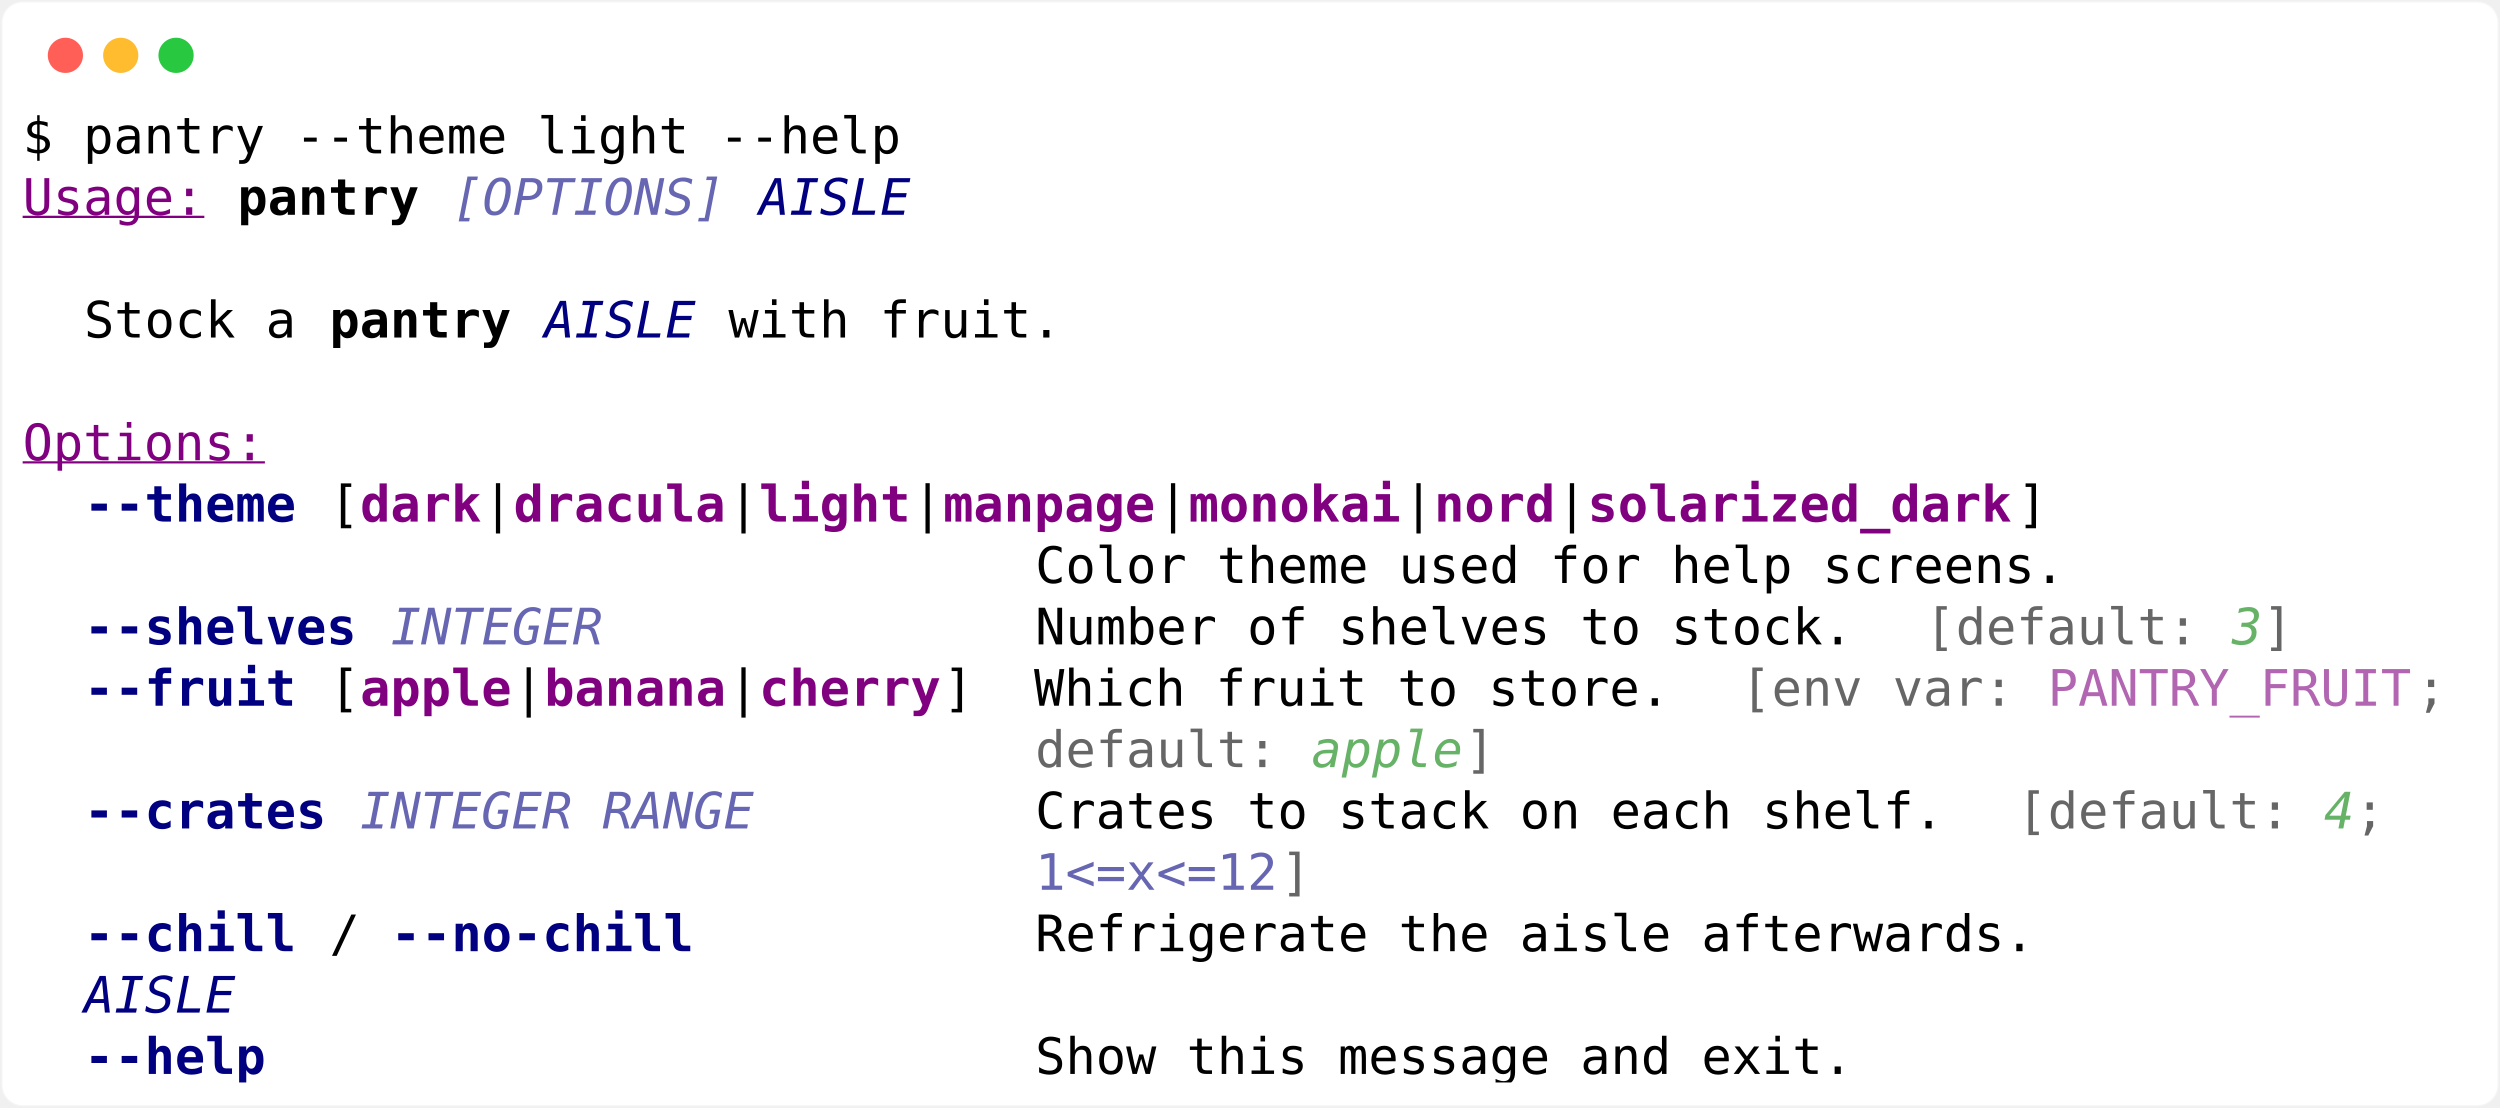
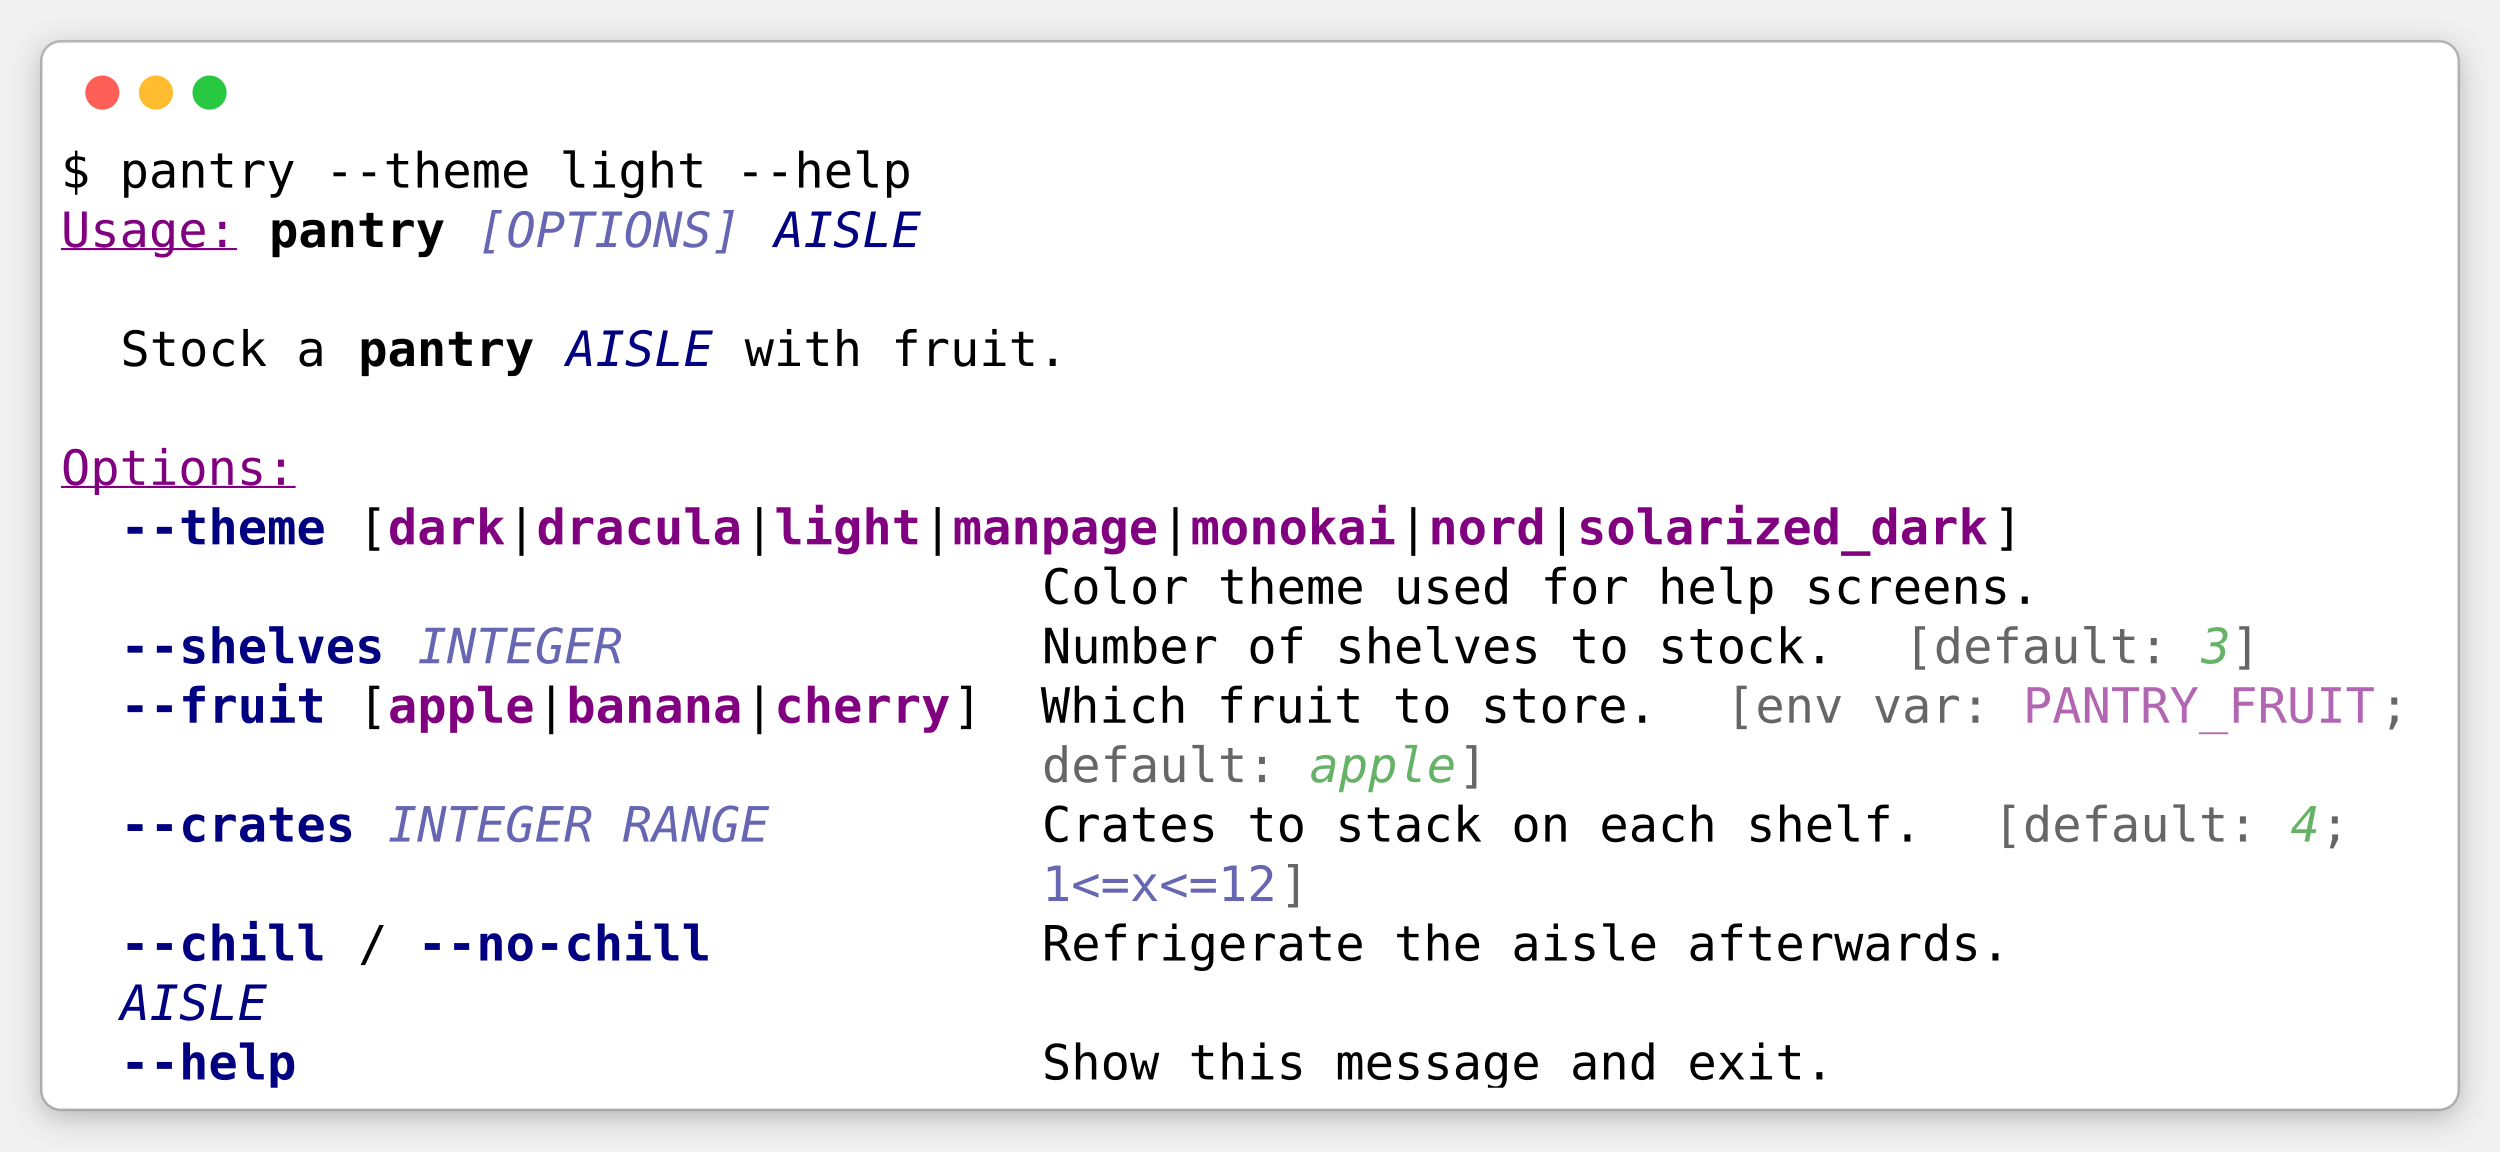
- <svg xmlns="http://www.w3.org/2000/svg" class="rich-terminal" viewBox="0 0 994 440.4">
+ <svg xmlns="http://www.w3.org/2000/svg" class="rich-terminal" viewBox="0 0 1026 472.4">
  <style>

    @font-face {
        font-family: "Fira Code";
        src: local("FiraCode-Regular"),
                url("https://cdnjs.cloudflare.com/ajax/libs/firacode/6.2.0/woff2/FiraCode-Regular.woff2") format("woff2"),
                url("https://cdnjs.cloudflare.com/ajax/libs/firacode/6.2.0/woff/FiraCode-Regular.woff") format("woff");
        font-style: normal;
        font-weight: 400;
    }
    @font-face {
        font-family: "Fira Code";
        src: local("FiraCode-Bold"),
                url("https://cdnjs.cloudflare.com/ajax/libs/firacode/6.2.0/woff2/FiraCode-Bold.woff2") format("woff2"),
                url("https://cdnjs.cloudflare.com/ajax/libs/firacode/6.2.0/woff/FiraCode-Bold.woff") format("woff");
        font-style: bold;
        font-weight: 700;
    }

    .chrome-light-screen-matrix {
        font-family: Fira Code, monospace;
        font-size: 20px;
        line-height: 24.4px;
        font-variant-east-asian: full-width;
    }

    .chrome-light-screen-title {
        font-size: 18px;
        font-weight: bold;
        font-family: arial;
    }

    .chrome-light-screen-r1 { fill: #000000 }
.chrome-light-screen-r2 { fill: #800080;text-decoration: underline; }
.chrome-light-screen-r3 { fill: #000000;font-weight: bold }
.chrome-light-screen-r4 { fill: #6666b2;font-style: italic; }
.chrome-light-screen-r5 { fill: #000080;font-style: italic; }
.chrome-light-screen-r6 { fill: #000080;font-weight: bold }
.chrome-light-screen-r7 { fill: #800080;font-weight: bold }
.chrome-light-screen-r8 { fill: #666666 }
.chrome-light-screen-r9 { fill: #66b266;font-style: italic; }
.chrome-light-screen-r10 { fill: #b266b2 }
.chrome-light-screen-r11 { fill: #6666b2 }
    </style>
  <defs>
    <clipPath id="chrome-light-screen-clip-terminal">
      <rect x="0" y="0" width="975.0" height="389.4" />
    </clipPath>
    <clipPath id="chrome-light-screen-line-0">
      <rect x="0" y="1.5" width="976" height="24.65" />
    </clipPath>
    <clipPath id="chrome-light-screen-line-1">
      <rect x="0" y="25.9" width="976" height="24.65" />
    </clipPath>
    <clipPath id="chrome-light-screen-line-2">
      <rect x="0" y="50.3" width="976" height="24.65" />
    </clipPath>
    <clipPath id="chrome-light-screen-line-3">
      <rect x="0" y="74.7" width="976" height="24.65" />
    </clipPath>
    <clipPath id="chrome-light-screen-line-4">
      <rect x="0" y="99.1" width="976" height="24.65" />
    </clipPath>
    <clipPath id="chrome-light-screen-line-5">
      <rect x="0" y="123.5" width="976" height="24.65" />
    </clipPath>
    <clipPath id="chrome-light-screen-line-6">
      <rect x="0" y="147.9" width="976" height="24.65" />
    </clipPath>
    <clipPath id="chrome-light-screen-line-7">
      <rect x="0" y="172.3" width="976" height="24.65" />
    </clipPath>
    <clipPath id="chrome-light-screen-line-8">
      <rect x="0" y="196.7" width="976" height="24.65" />
    </clipPath>
    <clipPath id="chrome-light-screen-line-9">
      <rect x="0" y="221.1" width="976" height="24.65" />
    </clipPath>
    <clipPath id="chrome-light-screen-line-10">
      <rect x="0" y="245.5" width="976" height="24.65" />
    </clipPath>
    <clipPath id="chrome-light-screen-line-11">
      <rect x="0" y="269.9" width="976" height="24.65" />
    </clipPath>
    <clipPath id="chrome-light-screen-line-12">
      <rect x="0" y="294.3" width="976" height="24.65" />
    </clipPath>
    <clipPath id="chrome-light-screen-line-13">
      <rect x="0" y="318.7" width="976" height="24.65" />
    </clipPath>
    <clipPath id="chrome-light-screen-line-14">
      <rect x="0" y="343.1" width="976" height="24.65" />
    </clipPath>
+     <filter id="chrome-light-screen-shadow" x="-50%" y="-50%" width="200%" height="200%">
+       <feDropShadow dx="0" dy="3" stdDeviation="6" flood-color="rgba(0,0,0,0.25)" />
+     </filter>
  </defs>
-   <rect fill="#ffffff" stroke="rgba(255,255,255,0.35)" stroke-width="1" x="1" y="1" width="992" height="438.4" rx="8" />
-   <g transform="translate(26,22)">
-     <circle cx="0" cy="0" r="7" fill="#ff5f57" />
-     <circle cx="22" cy="0" r="7" fill="#febc2e" />
-     <circle cx="44" cy="0" r="7" fill="#28c840" />
-   </g>
-   <g transform="translate(9, 41)" clip-path="url(#chrome-light-screen-clip-terminal)">
-     <g class="chrome-light-screen-matrix">
-       <text class="chrome-light-screen-r1" x="0" y="20" textLength="353.8" clip-path="url(#chrome-light-screen-line-0)">$ pantry --theme light --help</text>
-       <text class="chrome-light-screen-r1" x="976" y="20" textLength="12.2" clip-path="url(#chrome-light-screen-line-0)">
- </text>
-       <text class="chrome-light-screen-r2" x="0" y="44.4" textLength="73.2" clip-path="url(#chrome-light-screen-line-1)">Usage:</text>
-       <text class="chrome-light-screen-r3" x="85.4" y="44.4" textLength="73.2" clip-path="url(#chrome-light-screen-line-1)">pantry</text>
-       <text class="chrome-light-screen-r4" x="170.8" y="44.4" textLength="109.8" clip-path="url(#chrome-light-screen-line-1)">[OPTIONS]</text>
-       <text class="chrome-light-screen-r5" x="292.8" y="44.4" textLength="61" clip-path="url(#chrome-light-screen-line-1)">AISLE</text>
-       <text class="chrome-light-screen-r1" x="976" y="44.4" textLength="12.2" clip-path="url(#chrome-light-screen-line-1)">
- </text>
-       <text class="chrome-light-screen-r1" x="976" y="68.8" textLength="12.2" clip-path="url(#chrome-light-screen-line-2)">
- </text>
-       <text class="chrome-light-screen-r1" x="24.4" y="93.2" textLength="85.4" clip-path="url(#chrome-light-screen-line-3)">Stock a</text>
-       <text class="chrome-light-screen-r3" x="122" y="93.2" textLength="73.2" clip-path="url(#chrome-light-screen-line-3)">pantry</text>
-       <text class="chrome-light-screen-r5" x="207.4" y="93.2" textLength="61" clip-path="url(#chrome-light-screen-line-3)">AISLE</text>
-       <text class="chrome-light-screen-r1" x="280.6" y="93.2" textLength="134.2" clip-path="url(#chrome-light-screen-line-3)">with fruit.</text>
-       <text class="chrome-light-screen-r1" x="976" y="93.2" textLength="12.2" clip-path="url(#chrome-light-screen-line-3)">
- </text>
-       <text class="chrome-light-screen-r1" x="976" y="117.6" textLength="12.2" clip-path="url(#chrome-light-screen-line-4)">
- </text>
-       <text class="chrome-light-screen-r2" x="0" y="142" textLength="97.6" clip-path="url(#chrome-light-screen-line-5)">Options:</text>
-       <text class="chrome-light-screen-r1" x="976" y="142" textLength="12.2" clip-path="url(#chrome-light-screen-line-5)">
- </text>
-       <text class="chrome-light-screen-r6" x="24.4" y="166.4" textLength="85.4" clip-path="url(#chrome-light-screen-line-6)">--theme</text>
-       <text class="chrome-light-screen-r1" x="122" y="166.4" textLength="12.2" clip-path="url(#chrome-light-screen-line-6)">[</text>
-       <text class="chrome-light-screen-r7" x="134.2" y="166.4" textLength="48.8" clip-path="url(#chrome-light-screen-line-6)">dark</text>
-       <text class="chrome-light-screen-r1" x="183" y="166.4" textLength="12.2" clip-path="url(#chrome-light-screen-line-6)">|</text>
-       <text class="chrome-light-screen-r7" x="195.2" y="166.4" textLength="85.4" clip-path="url(#chrome-light-screen-line-6)">dracula</text>
-       <text class="chrome-light-screen-r1" x="280.6" y="166.4" textLength="12.2" clip-path="url(#chrome-light-screen-line-6)">|</text>
-       <text class="chrome-light-screen-r7" x="292.8" y="166.4" textLength="61" clip-path="url(#chrome-light-screen-line-6)">light</text>
-       <text class="chrome-light-screen-r1" x="353.8" y="166.4" textLength="12.2" clip-path="url(#chrome-light-screen-line-6)">|</text>
-       <text class="chrome-light-screen-r7" x="366" y="166.4" textLength="85.4" clip-path="url(#chrome-light-screen-line-6)">manpage</text>
-       <text class="chrome-light-screen-r1" x="451.4" y="166.4" textLength="12.2" clip-path="url(#chrome-light-screen-line-6)">|</text>
-       <text class="chrome-light-screen-r7" x="463.6" y="166.4" textLength="85.4" clip-path="url(#chrome-light-screen-line-6)">monokai</text>
-       <text class="chrome-light-screen-r1" x="549" y="166.4" textLength="12.2" clip-path="url(#chrome-light-screen-line-6)">|</text>
-       <text class="chrome-light-screen-r7" x="561.2" y="166.4" textLength="48.8" clip-path="url(#chrome-light-screen-line-6)">nord</text>
-       <text class="chrome-light-screen-r1" x="610" y="166.4" textLength="12.2" clip-path="url(#chrome-light-screen-line-6)">|</text>
-       <text class="chrome-light-screen-r7" x="622.2" y="166.4" textLength="170.8" clip-path="url(#chrome-light-screen-line-6)">solarized_dark</text>
-       <text class="chrome-light-screen-r1" x="793" y="166.4" textLength="12.2" clip-path="url(#chrome-light-screen-line-6)">]</text>
-       <text class="chrome-light-screen-r1" x="976" y="166.4" textLength="12.2" clip-path="url(#chrome-light-screen-line-6)">
- </text>
-       <text class="chrome-light-screen-r1" x="402.6" y="190.8" textLength="414.8" clip-path="url(#chrome-light-screen-line-7)">Color theme used for help screens.</text>
-       <text class="chrome-light-screen-r1" x="976" y="190.8" textLength="12.2" clip-path="url(#chrome-light-screen-line-7)">
- </text>
-       <text class="chrome-light-screen-r6" x="24.4" y="215.2" textLength="109.8" clip-path="url(#chrome-light-screen-line-8)">--shelves</text>
-       <text class="chrome-light-screen-r4" x="146.4" y="215.2" textLength="85.4" clip-path="url(#chrome-light-screen-line-8)">INTEGER</text>
-       <text class="chrome-light-screen-r1" x="402.6" y="215.2" textLength="329.4" clip-path="url(#chrome-light-screen-line-8)">Number of shelves to stock.</text>
-       <text class="chrome-light-screen-r8" x="756.4" y="215.2" textLength="12.2" clip-path="url(#chrome-light-screen-line-8)">[</text>
-       <text class="chrome-light-screen-r8" x="768.6" y="215.2" textLength="97.6" clip-path="url(#chrome-light-screen-line-8)">default:</text>
-       <text class="chrome-light-screen-r9" x="878.4" y="215.2" textLength="12.2" clip-path="url(#chrome-light-screen-line-8)">3</text>
-       <text class="chrome-light-screen-r8" x="890.6" y="215.2" textLength="12.2" clip-path="url(#chrome-light-screen-line-8)">]</text>
-       <text class="chrome-light-screen-r1" x="976" y="215.2" textLength="12.2" clip-path="url(#chrome-light-screen-line-8)">
- </text>
-       <text class="chrome-light-screen-r6" x="24.4" y="239.6" textLength="85.4" clip-path="url(#chrome-light-screen-line-9)">--fruit</text>
-       <text class="chrome-light-screen-r1" x="122" y="239.6" textLength="12.2" clip-path="url(#chrome-light-screen-line-9)">[</text>
-       <text class="chrome-light-screen-r7" x="134.2" y="239.6" textLength="61" clip-path="url(#chrome-light-screen-line-9)">apple</text>
-       <text class="chrome-light-screen-r1" x="195.2" y="239.6" textLength="12.2" clip-path="url(#chrome-light-screen-line-9)">|</text>
-       <text class="chrome-light-screen-r7" x="207.4" y="239.6" textLength="73.2" clip-path="url(#chrome-light-screen-line-9)">banana</text>
-       <text class="chrome-light-screen-r1" x="280.6" y="239.6" textLength="12.2" clip-path="url(#chrome-light-screen-line-9)">|</text>
-       <text class="chrome-light-screen-r7" x="292.8" y="239.6" textLength="73.2" clip-path="url(#chrome-light-screen-line-9)">cherry</text>
-       <text class="chrome-light-screen-r1" x="366" y="239.6" textLength="292.8" clip-path="url(#chrome-light-screen-line-9)">]  Which fruit to store.</text>
-       <text class="chrome-light-screen-r8" x="683.2" y="239.6" textLength="12.2" clip-path="url(#chrome-light-screen-line-9)">[</text>
-       <text class="chrome-light-screen-r8" x="695.4" y="239.6" textLength="97.6" clip-path="url(#chrome-light-screen-line-9)">env var:</text>
-       <text class="chrome-light-screen-r10" x="805.2" y="239.6" textLength="146.4" clip-path="url(#chrome-light-screen-line-9)">PANTRY_FRUIT</text>
-       <text class="chrome-light-screen-r8" x="951.6" y="239.6" textLength="12.2" clip-path="url(#chrome-light-screen-line-9)">;</text>
-       <text class="chrome-light-screen-r1" x="976" y="239.6" textLength="12.2" clip-path="url(#chrome-light-screen-line-9)">
- </text>
-       <text class="chrome-light-screen-r8" x="402.6" y="264" textLength="97.6" clip-path="url(#chrome-light-screen-line-10)">default:</text>
-       <text class="chrome-light-screen-r9" x="512.4" y="264" textLength="61" clip-path="url(#chrome-light-screen-line-10)">apple</text>
-       <text class="chrome-light-screen-r8" x="573.4" y="264" textLength="12.2" clip-path="url(#chrome-light-screen-line-10)">]</text>
-       <text class="chrome-light-screen-r1" x="976" y="264" textLength="12.2" clip-path="url(#chrome-light-screen-line-10)">
- </text>
-       <text class="chrome-light-screen-r6" x="24.4" y="288.4" textLength="97.6" clip-path="url(#chrome-light-screen-line-11)">--crates</text>
-       <text class="chrome-light-screen-r4" x="134.2" y="288.4" textLength="158.6" clip-path="url(#chrome-light-screen-line-11)">INTEGER RANGE</text>
-       <text class="chrome-light-screen-r1" x="402.6" y="288.4" textLength="366" clip-path="url(#chrome-light-screen-line-11)">Crates to stack on each shelf.</text>
-       <text class="chrome-light-screen-r8" x="793" y="288.4" textLength="12.2" clip-path="url(#chrome-light-screen-line-11)">[</text>
-       <text class="chrome-light-screen-r8" x="805.2" y="288.4" textLength="97.6" clip-path="url(#chrome-light-screen-line-11)">default:</text>
-       <text class="chrome-light-screen-r9" x="915" y="288.4" textLength="12.2" clip-path="url(#chrome-light-screen-line-11)">4</text>
-       <text class="chrome-light-screen-r8" x="927.2" y="288.4" textLength="12.2" clip-path="url(#chrome-light-screen-line-11)">;</text>
-       <text class="chrome-light-screen-r1" x="976" y="288.4" textLength="12.2" clip-path="url(#chrome-light-screen-line-11)">
- </text>
-       <text class="chrome-light-screen-r11" x="402.6" y="312.8" textLength="97.6" clip-path="url(#chrome-light-screen-line-12)">1&lt;=x&lt;=12</text>
-       <text class="chrome-light-screen-r8" x="500.2" y="312.8" textLength="12.2" clip-path="url(#chrome-light-screen-line-12)">]</text>
-       <text class="chrome-light-screen-r1" x="976" y="312.8" textLength="12.2" clip-path="url(#chrome-light-screen-line-12)">
- </text>
-       <text class="chrome-light-screen-r6" x="24.4" y="337.2" textLength="85.4" clip-path="url(#chrome-light-screen-line-13)">--chill</text>
-       <text class="chrome-light-screen-r1" x="122" y="337.2" textLength="12.2" clip-path="url(#chrome-light-screen-line-13)">/</text>
-       <text class="chrome-light-screen-r6" x="146.4" y="337.2" textLength="122" clip-path="url(#chrome-light-screen-line-13)">--no-chill</text>
-       <text class="chrome-light-screen-r1" x="402.6" y="337.2" textLength="402.6" clip-path="url(#chrome-light-screen-line-13)">Refrigerate the aisle afterwards.</text>
-       <text class="chrome-light-screen-r1" x="976" y="337.2" textLength="12.2" clip-path="url(#chrome-light-screen-line-13)">
- </text>
-       <text class="chrome-light-screen-r5" x="24.4" y="361.6" textLength="61" clip-path="url(#chrome-light-screen-line-14)">AISLE</text>
-       <text class="chrome-light-screen-r1" x="976" y="361.6" textLength="12.2" clip-path="url(#chrome-light-screen-line-14)">
- </text>
-       <text class="chrome-light-screen-r6" x="24.4" y="386" textLength="73.2" clip-path="url(#chrome-light-screen-line-15)">--help</text>
-       <text class="chrome-light-screen-r1" x="402.6" y="386" textLength="329.4" clip-path="url(#chrome-light-screen-line-15)">Show this message and exit.</text>
-       <text class="chrome-light-screen-r1" x="976" y="386" textLength="12.2" clip-path="url(#chrome-light-screen-line-15)">
- </text>
+   <g transform="translate(16, 16)">
+     <rect fill="#ffffff" stroke="rgba(0,0,0,0.25)" stroke-width="1" x="1" y="1" width="992" height="438.4" rx="8" filter="url(#chrome-light-screen-shadow)" />
+     <g transform="translate(26,22)">
+       <circle cx="0" cy="0" r="7" fill="#ff5f57" />
+       <circle cx="22" cy="0" r="7" fill="#febc2e" />
+       <circle cx="44" cy="0" r="7" fill="#28c840" />
+     </g>
+     <g transform="translate(9, 41)" clip-path="url(#chrome-light-screen-clip-terminal)">
+       <g class="chrome-light-screen-matrix">
+         <text class="chrome-light-screen-r1" x="0" y="20" textLength="353.8" clip-path="url(#chrome-light-screen-line-0)">$ pantry --theme light --help</text>
+         <text class="chrome-light-screen-r1" x="976" y="20" textLength="12.2" clip-path="url(#chrome-light-screen-line-0)">
+ </text>
+         <text class="chrome-light-screen-r2" x="0" y="44.4" textLength="73.2" clip-path="url(#chrome-light-screen-line-1)">Usage:</text>
+         <text class="chrome-light-screen-r3" x="85.4" y="44.4" textLength="73.2" clip-path="url(#chrome-light-screen-line-1)">pantry</text>
+         <text class="chrome-light-screen-r4" x="170.8" y="44.4" textLength="109.8" clip-path="url(#chrome-light-screen-line-1)">[OPTIONS]</text>
+         <text class="chrome-light-screen-r5" x="292.8" y="44.4" textLength="61" clip-path="url(#chrome-light-screen-line-1)">AISLE</text>
+         <text class="chrome-light-screen-r1" x="976" y="44.4" textLength="12.2" clip-path="url(#chrome-light-screen-line-1)">
+ </text>
+         <text class="chrome-light-screen-r1" x="976" y="68.8" textLength="12.2" clip-path="url(#chrome-light-screen-line-2)">
+ </text>
+         <text class="chrome-light-screen-r1" x="24.4" y="93.2" textLength="85.4" clip-path="url(#chrome-light-screen-line-3)">Stock a</text>
+         <text class="chrome-light-screen-r3" x="122" y="93.2" textLength="73.2" clip-path="url(#chrome-light-screen-line-3)">pantry</text>
+         <text class="chrome-light-screen-r5" x="207.4" y="93.2" textLength="61" clip-path="url(#chrome-light-screen-line-3)">AISLE</text>
+         <text class="chrome-light-screen-r1" x="280.6" y="93.2" textLength="134.2" clip-path="url(#chrome-light-screen-line-3)">with fruit.</text>
+         <text class="chrome-light-screen-r1" x="976" y="93.2" textLength="12.2" clip-path="url(#chrome-light-screen-line-3)">
+ </text>
+         <text class="chrome-light-screen-r1" x="976" y="117.6" textLength="12.2" clip-path="url(#chrome-light-screen-line-4)">
+ </text>
+         <text class="chrome-light-screen-r2" x="0" y="142" textLength="97.6" clip-path="url(#chrome-light-screen-line-5)">Options:</text>
+         <text class="chrome-light-screen-r1" x="976" y="142" textLength="12.2" clip-path="url(#chrome-light-screen-line-5)">
+ </text>
+         <text class="chrome-light-screen-r6" x="24.4" y="166.4" textLength="85.4" clip-path="url(#chrome-light-screen-line-6)">--theme</text>
+         <text class="chrome-light-screen-r1" x="122" y="166.4" textLength="12.2" clip-path="url(#chrome-light-screen-line-6)">[</text>
+         <text class="chrome-light-screen-r7" x="134.2" y="166.4" textLength="48.8" clip-path="url(#chrome-light-screen-line-6)">dark</text>
+         <text class="chrome-light-screen-r1" x="183" y="166.4" textLength="12.2" clip-path="url(#chrome-light-screen-line-6)">|</text>
+         <text class="chrome-light-screen-r7" x="195.2" y="166.4" textLength="85.4" clip-path="url(#chrome-light-screen-line-6)">dracula</text>
+         <text class="chrome-light-screen-r1" x="280.6" y="166.4" textLength="12.2" clip-path="url(#chrome-light-screen-line-6)">|</text>
+         <text class="chrome-light-screen-r7" x="292.8" y="166.4" textLength="61" clip-path="url(#chrome-light-screen-line-6)">light</text>
+         <text class="chrome-light-screen-r1" x="353.8" y="166.4" textLength="12.2" clip-path="url(#chrome-light-screen-line-6)">|</text>
+         <text class="chrome-light-screen-r7" x="366" y="166.4" textLength="85.4" clip-path="url(#chrome-light-screen-line-6)">manpage</text>
+         <text class="chrome-light-screen-r1" x="451.4" y="166.4" textLength="12.2" clip-path="url(#chrome-light-screen-line-6)">|</text>
+         <text class="chrome-light-screen-r7" x="463.6" y="166.4" textLength="85.4" clip-path="url(#chrome-light-screen-line-6)">monokai</text>
+         <text class="chrome-light-screen-r1" x="549" y="166.4" textLength="12.2" clip-path="url(#chrome-light-screen-line-6)">|</text>
+         <text class="chrome-light-screen-r7" x="561.2" y="166.4" textLength="48.8" clip-path="url(#chrome-light-screen-line-6)">nord</text>
+         <text class="chrome-light-screen-r1" x="610" y="166.4" textLength="12.2" clip-path="url(#chrome-light-screen-line-6)">|</text>
+         <text class="chrome-light-screen-r7" x="622.2" y="166.4" textLength="170.8" clip-path="url(#chrome-light-screen-line-6)">solarized_dark</text>
+         <text class="chrome-light-screen-r1" x="793" y="166.4" textLength="12.2" clip-path="url(#chrome-light-screen-line-6)">]</text>
+         <text class="chrome-light-screen-r1" x="976" y="166.4" textLength="12.2" clip-path="url(#chrome-light-screen-line-6)">
+ </text>
+         <text class="chrome-light-screen-r1" x="402.6" y="190.8" textLength="414.8" clip-path="url(#chrome-light-screen-line-7)">Color theme used for help screens.</text>
+         <text class="chrome-light-screen-r1" x="976" y="190.8" textLength="12.2" clip-path="url(#chrome-light-screen-line-7)">
+ </text>
+         <text class="chrome-light-screen-r6" x="24.4" y="215.2" textLength="109.8" clip-path="url(#chrome-light-screen-line-8)">--shelves</text>
+         <text class="chrome-light-screen-r4" x="146.4" y="215.2" textLength="85.4" clip-path="url(#chrome-light-screen-line-8)">INTEGER</text>
+         <text class="chrome-light-screen-r1" x="402.6" y="215.2" textLength="329.4" clip-path="url(#chrome-light-screen-line-8)">Number of shelves to stock.</text>
+         <text class="chrome-light-screen-r8" x="756.4" y="215.2" textLength="12.2" clip-path="url(#chrome-light-screen-line-8)">[</text>
+         <text class="chrome-light-screen-r8" x="768.6" y="215.2" textLength="97.6" clip-path="url(#chrome-light-screen-line-8)">default:</text>
+         <text class="chrome-light-screen-r9" x="878.4" y="215.2" textLength="12.2" clip-path="url(#chrome-light-screen-line-8)">3</text>
+         <text class="chrome-light-screen-r8" x="890.6" y="215.2" textLength="12.2" clip-path="url(#chrome-light-screen-line-8)">]</text>
+         <text class="chrome-light-screen-r1" x="976" y="215.2" textLength="12.2" clip-path="url(#chrome-light-screen-line-8)">
+ </text>
+         <text class="chrome-light-screen-r6" x="24.4" y="239.6" textLength="85.4" clip-path="url(#chrome-light-screen-line-9)">--fruit</text>
+         <text class="chrome-light-screen-r1" x="122" y="239.6" textLength="12.2" clip-path="url(#chrome-light-screen-line-9)">[</text>
+         <text class="chrome-light-screen-r7" x="134.2" y="239.6" textLength="61" clip-path="url(#chrome-light-screen-line-9)">apple</text>
+         <text class="chrome-light-screen-r1" x="195.2" y="239.6" textLength="12.2" clip-path="url(#chrome-light-screen-line-9)">|</text>
+         <text class="chrome-light-screen-r7" x="207.4" y="239.6" textLength="73.2" clip-path="url(#chrome-light-screen-line-9)">banana</text>
+         <text class="chrome-light-screen-r1" x="280.6" y="239.6" textLength="12.2" clip-path="url(#chrome-light-screen-line-9)">|</text>
+         <text class="chrome-light-screen-r7" x="292.8" y="239.6" textLength="73.2" clip-path="url(#chrome-light-screen-line-9)">cherry</text>
+         <text class="chrome-light-screen-r1" x="366" y="239.6" textLength="292.8" clip-path="url(#chrome-light-screen-line-9)">]  Which fruit to store.</text>
+         <text class="chrome-light-screen-r8" x="683.2" y="239.6" textLength="12.2" clip-path="url(#chrome-light-screen-line-9)">[</text>
+         <text class="chrome-light-screen-r8" x="695.4" y="239.6" textLength="97.6" clip-path="url(#chrome-light-screen-line-9)">env var:</text>
+         <text class="chrome-light-screen-r10" x="805.2" y="239.6" textLength="146.4" clip-path="url(#chrome-light-screen-line-9)">PANTRY_FRUIT</text>
+         <text class="chrome-light-screen-r8" x="951.6" y="239.6" textLength="12.2" clip-path="url(#chrome-light-screen-line-9)">;</text>
+         <text class="chrome-light-screen-r1" x="976" y="239.6" textLength="12.2" clip-path="url(#chrome-light-screen-line-9)">
+ </text>
+         <text class="chrome-light-screen-r8" x="402.6" y="264" textLength="97.6" clip-path="url(#chrome-light-screen-line-10)">default:</text>
+         <text class="chrome-light-screen-r9" x="512.4" y="264" textLength="61" clip-path="url(#chrome-light-screen-line-10)">apple</text>
+         <text class="chrome-light-screen-r8" x="573.4" y="264" textLength="12.2" clip-path="url(#chrome-light-screen-line-10)">]</text>
+         <text class="chrome-light-screen-r1" x="976" y="264" textLength="12.2" clip-path="url(#chrome-light-screen-line-10)">
+ </text>
+         <text class="chrome-light-screen-r6" x="24.4" y="288.4" textLength="97.6" clip-path="url(#chrome-light-screen-line-11)">--crates</text>
+         <text class="chrome-light-screen-r4" x="134.2" y="288.4" textLength="158.6" clip-path="url(#chrome-light-screen-line-11)">INTEGER RANGE</text>
+         <text class="chrome-light-screen-r1" x="402.6" y="288.4" textLength="366" clip-path="url(#chrome-light-screen-line-11)">Crates to stack on each shelf.</text>
+         <text class="chrome-light-screen-r8" x="793" y="288.4" textLength="12.2" clip-path="url(#chrome-light-screen-line-11)">[</text>
+         <text class="chrome-light-screen-r8" x="805.2" y="288.4" textLength="97.6" clip-path="url(#chrome-light-screen-line-11)">default:</text>
+         <text class="chrome-light-screen-r9" x="915" y="288.4" textLength="12.2" clip-path="url(#chrome-light-screen-line-11)">4</text>
+         <text class="chrome-light-screen-r8" x="927.2" y="288.4" textLength="12.2" clip-path="url(#chrome-light-screen-line-11)">;</text>
+         <text class="chrome-light-screen-r1" x="976" y="288.4" textLength="12.2" clip-path="url(#chrome-light-screen-line-11)">
+ </text>
+         <text class="chrome-light-screen-r11" x="402.6" y="312.8" textLength="97.6" clip-path="url(#chrome-light-screen-line-12)">1&lt;=x&lt;=12</text>
+         <text class="chrome-light-screen-r8" x="500.2" y="312.8" textLength="12.2" clip-path="url(#chrome-light-screen-line-12)">]</text>
+         <text class="chrome-light-screen-r1" x="976" y="312.8" textLength="12.2" clip-path="url(#chrome-light-screen-line-12)">
+ </text>
+         <text class="chrome-light-screen-r6" x="24.4" y="337.2" textLength="85.4" clip-path="url(#chrome-light-screen-line-13)">--chill</text>
+         <text class="chrome-light-screen-r1" x="122" y="337.2" textLength="12.2" clip-path="url(#chrome-light-screen-line-13)">/</text>
+         <text class="chrome-light-screen-r6" x="146.4" y="337.2" textLength="122" clip-path="url(#chrome-light-screen-line-13)">--no-chill</text>
+         <text class="chrome-light-screen-r1" x="402.6" y="337.2" textLength="402.6" clip-path="url(#chrome-light-screen-line-13)">Refrigerate the aisle afterwards.</text>
+         <text class="chrome-light-screen-r1" x="976" y="337.2" textLength="12.2" clip-path="url(#chrome-light-screen-line-13)">
+ </text>
+         <text class="chrome-light-screen-r5" x="24.4" y="361.6" textLength="61" clip-path="url(#chrome-light-screen-line-14)">AISLE</text>
+         <text class="chrome-light-screen-r1" x="976" y="361.6" textLength="12.2" clip-path="url(#chrome-light-screen-line-14)">
+ </text>
+         <text class="chrome-light-screen-r6" x="24.4" y="386" textLength="73.2" clip-path="url(#chrome-light-screen-line-15)">--help</text>
+         <text class="chrome-light-screen-r1" x="402.6" y="386" textLength="329.4" clip-path="url(#chrome-light-screen-line-15)">Show this message and exit.</text>
+         <text class="chrome-light-screen-r1" x="976" y="386" textLength="12.2" clip-path="url(#chrome-light-screen-line-15)">
+ </text>
+       </g>
    </g>
  </g>
</svg>
